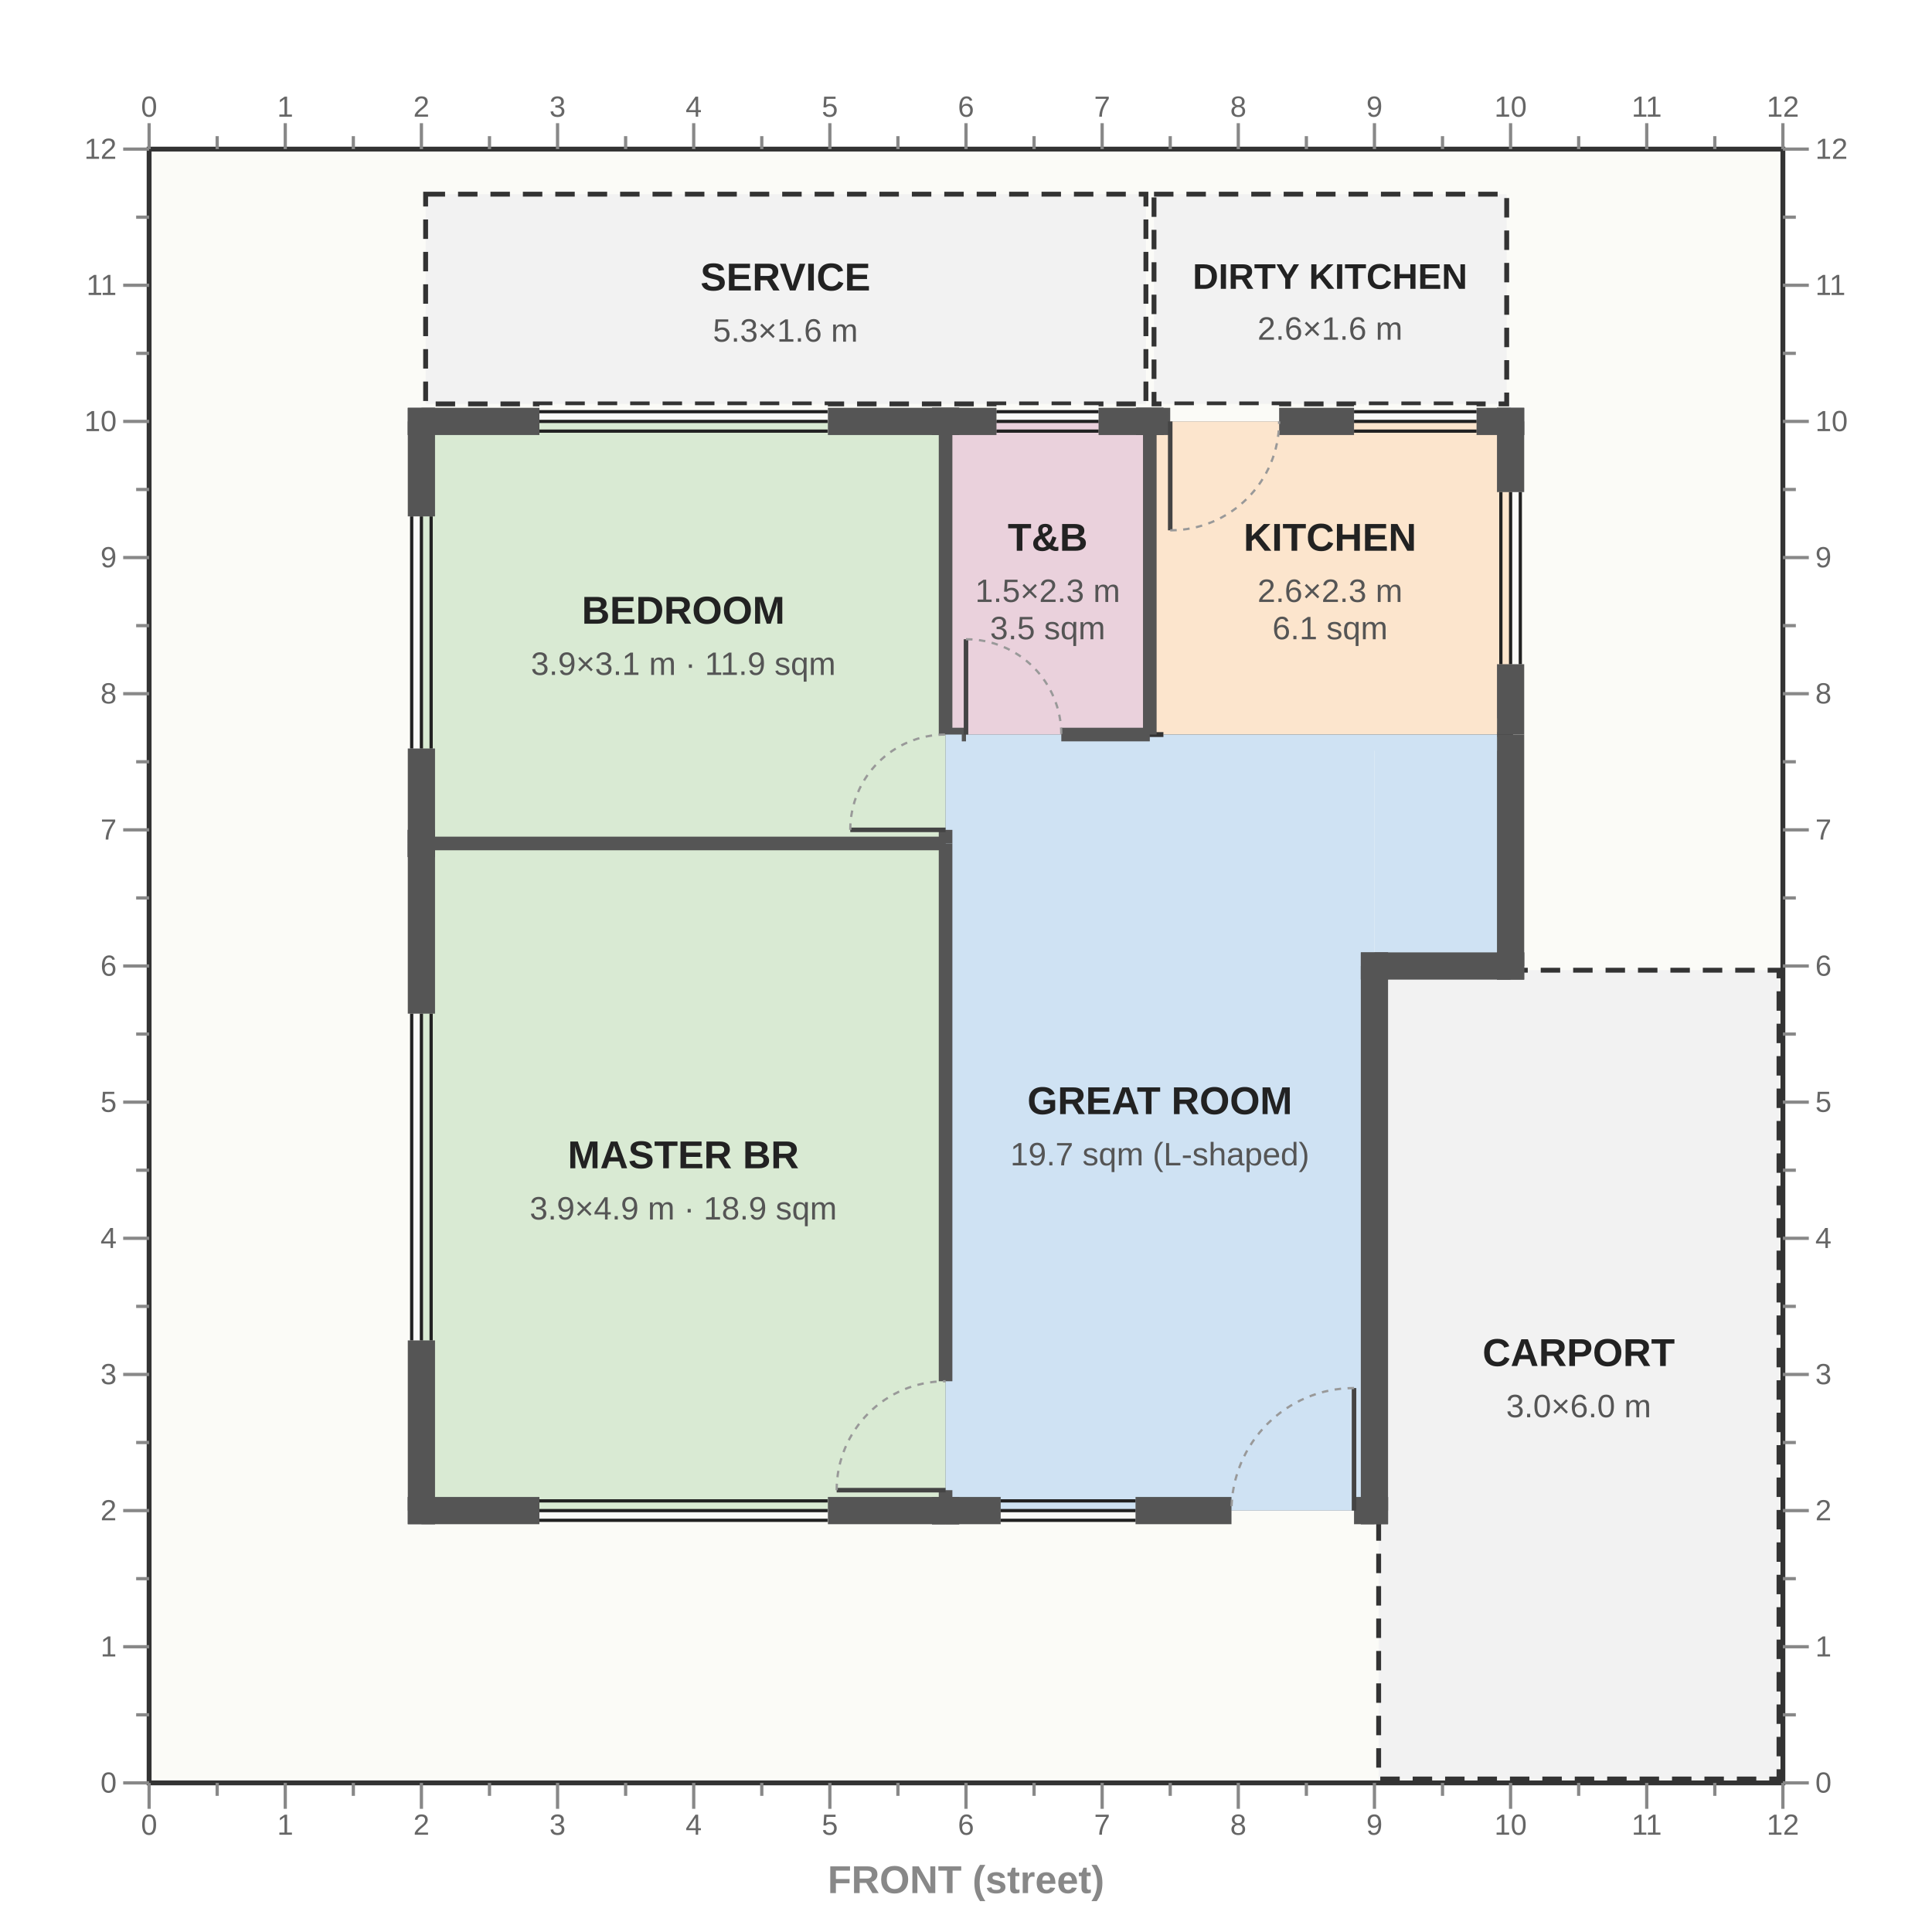
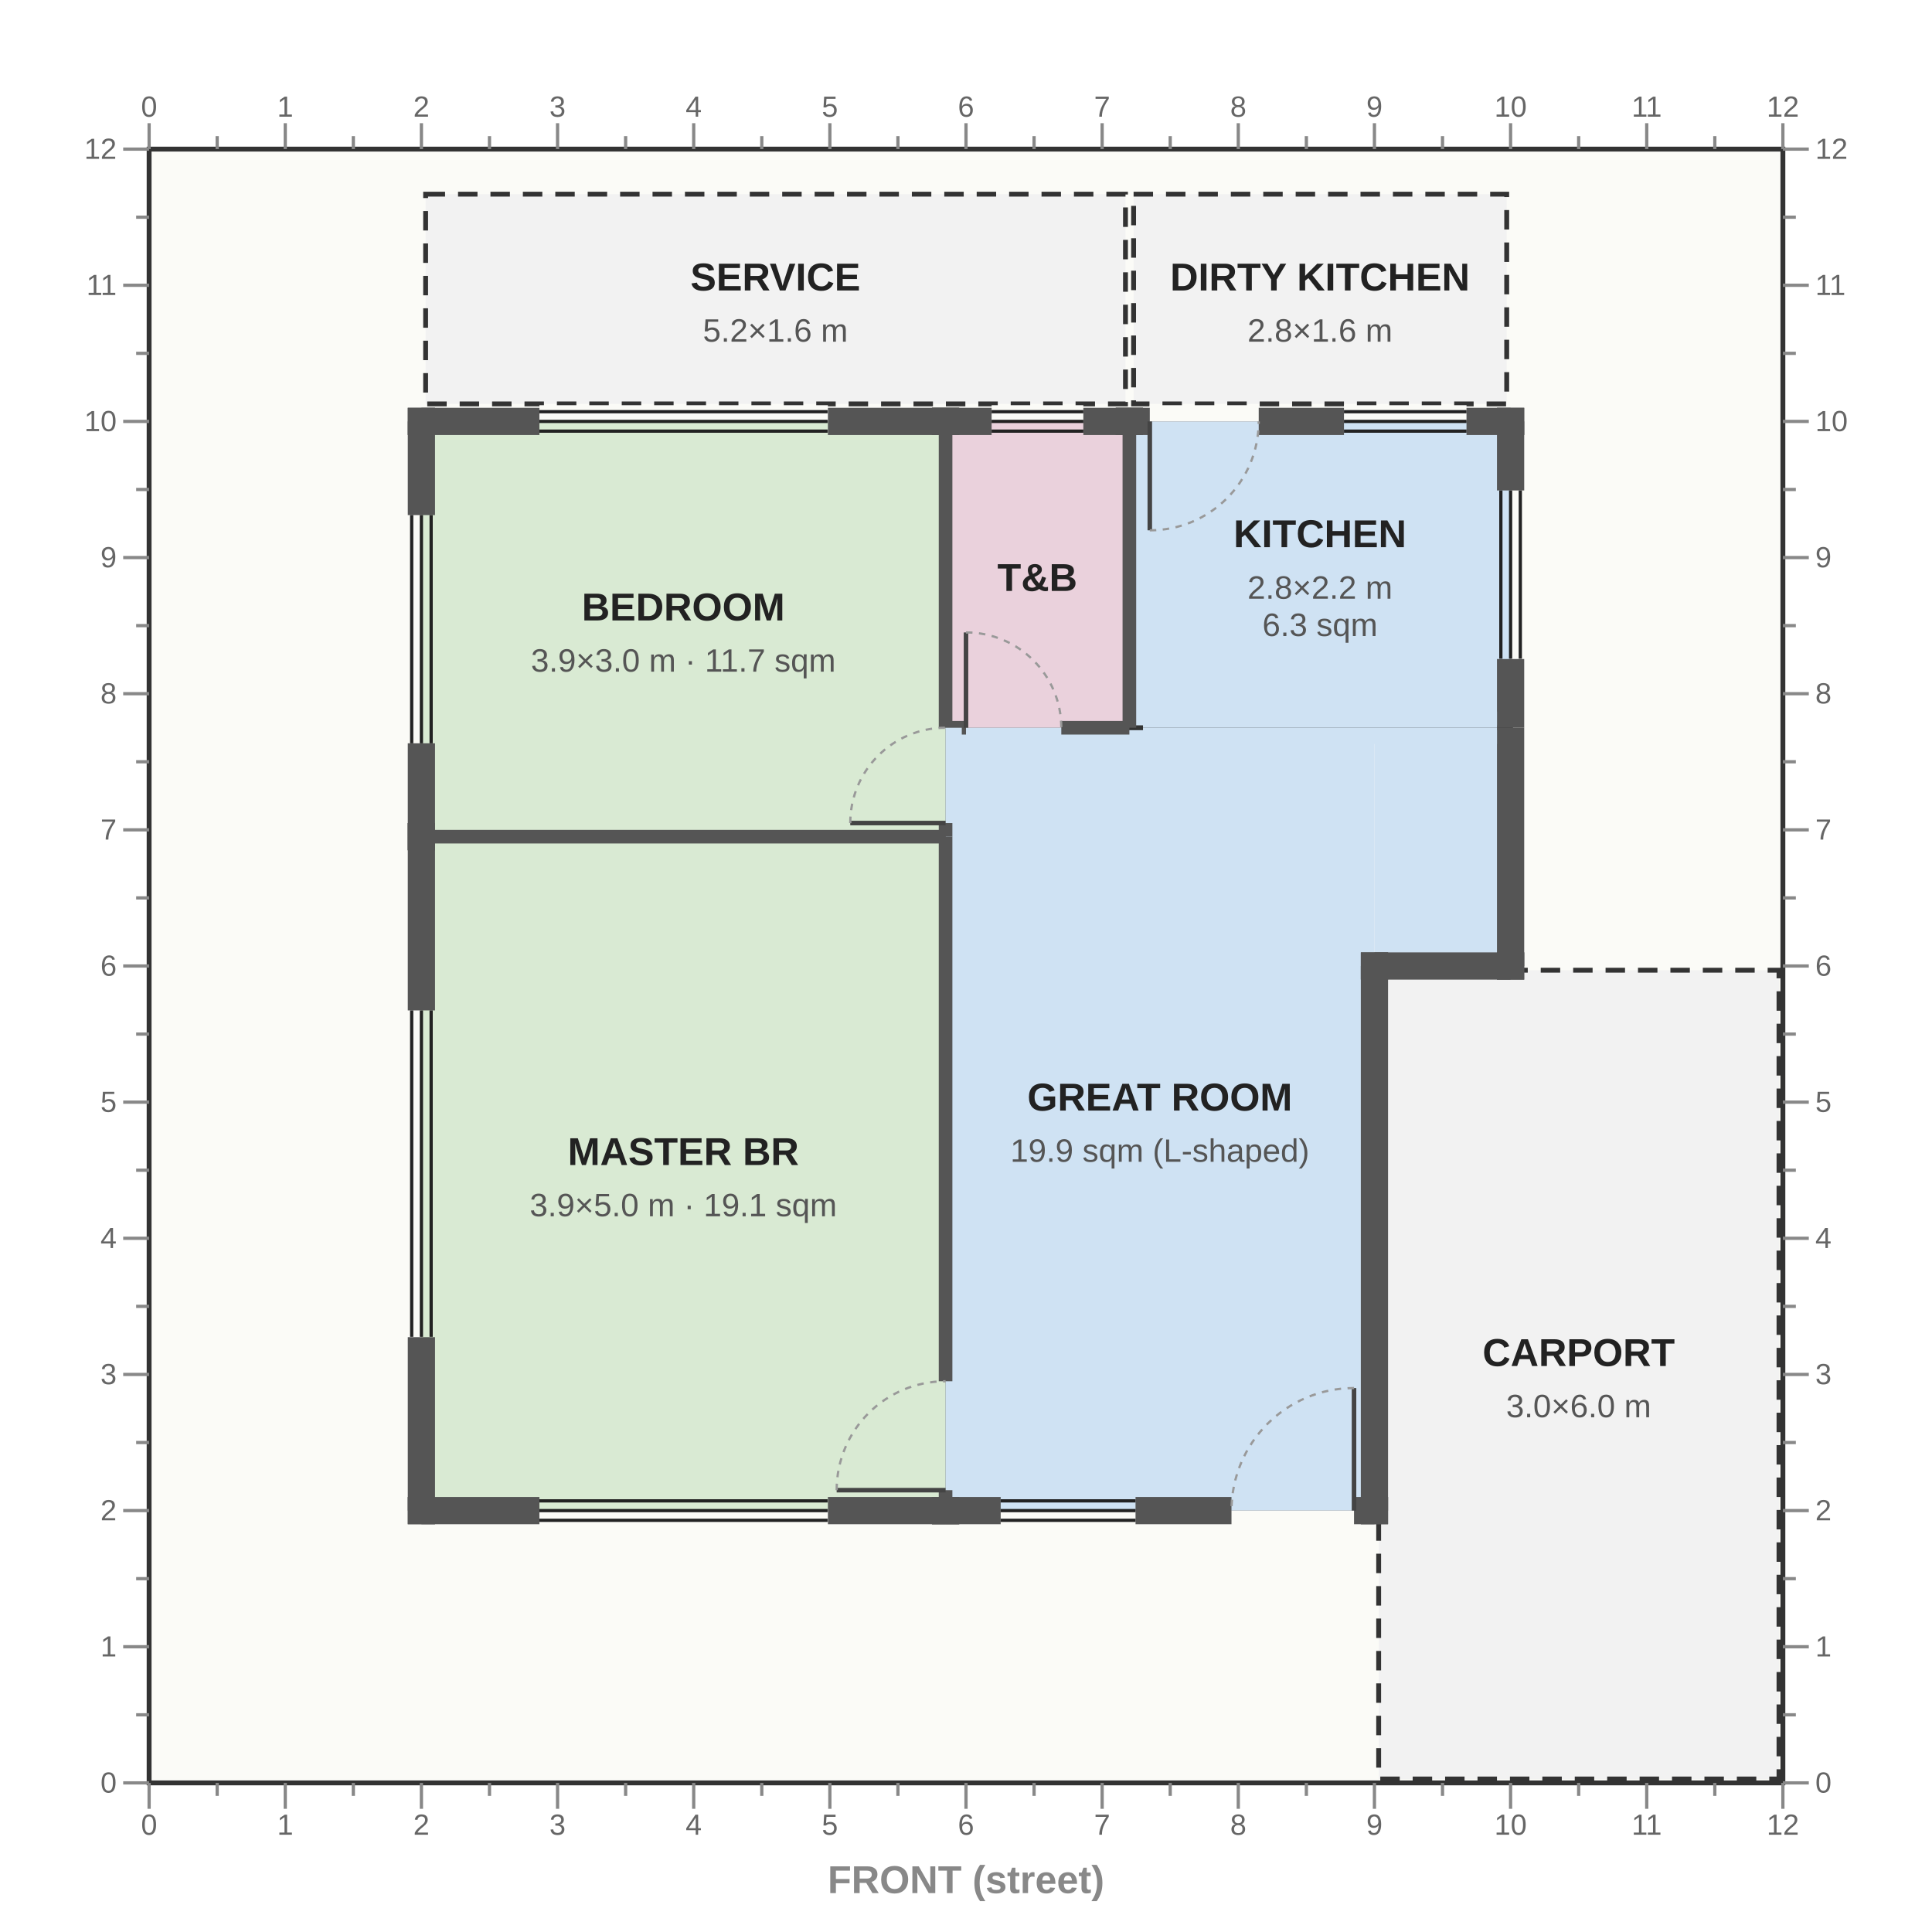
<svg xmlns="http://www.w3.org/2000/svg" width="596" height="596" viewBox="0 0 596 596">
  <rect x="0" y="0" width="596" height="596" fill="white" />
  <rect x="46.0" y="46.0" width="504.0" height="504.0" fill="#fbfbf7" stroke="#333" stroke-width="1.5" />
  <line x1="46.0" y1="46.0" x2="46.0" y2="38.0" stroke="#888" stroke-width="1" />
  <line x1="46.0" y1="550.0" x2="46.0" y2="558.0" stroke="#888" stroke-width="1" />
  <text x="46.0" y="36.0" text-anchor="middle" font-family="Arial" font-size="9" fill="#666">0</text>
  <text x="46.0" y="566.0" text-anchor="middle" font-family="Arial" font-size="9" fill="#666">0</text>
  <line x1="67.0" y1="46.0" x2="67.0" y2="42.0" stroke="#888" stroke-width="1" />
  <line x1="67.0" y1="550.0" x2="67.0" y2="554.0" stroke="#888" stroke-width="1" />
  <line x1="88.0" y1="46.0" x2="88.0" y2="38.0" stroke="#888" stroke-width="1" />
  <line x1="88.0" y1="550.0" x2="88.0" y2="558.0" stroke="#888" stroke-width="1" />
  <text x="88.0" y="36.0" text-anchor="middle" font-family="Arial" font-size="9" fill="#666">1</text>
  <text x="88.0" y="566.0" text-anchor="middle" font-family="Arial" font-size="9" fill="#666">1</text>
  <line x1="109.0" y1="46.0" x2="109.0" y2="42.0" stroke="#888" stroke-width="1" />
  <line x1="109.0" y1="550.0" x2="109.0" y2="554.0" stroke="#888" stroke-width="1" />
  <line x1="130.0" y1="46.0" x2="130.0" y2="38.0" stroke="#888" stroke-width="1" />
  <line x1="130.0" y1="550.0" x2="130.0" y2="558.0" stroke="#888" stroke-width="1" />
  <text x="130.0" y="36.0" text-anchor="middle" font-family="Arial" font-size="9" fill="#666">2</text>
  <text x="130.0" y="566.0" text-anchor="middle" font-family="Arial" font-size="9" fill="#666">2</text>
  <line x1="151.0" y1="46.0" x2="151.0" y2="42.0" stroke="#888" stroke-width="1" />
  <line x1="151.0" y1="550.0" x2="151.0" y2="554.0" stroke="#888" stroke-width="1" />
  <line x1="172.0" y1="46.0" x2="172.0" y2="38.0" stroke="#888" stroke-width="1" />
  <line x1="172.0" y1="550.0" x2="172.0" y2="558.0" stroke="#888" stroke-width="1" />
  <text x="172.0" y="36.0" text-anchor="middle" font-family="Arial" font-size="9" fill="#666">3</text>
  <text x="172.0" y="566.0" text-anchor="middle" font-family="Arial" font-size="9" fill="#666">3</text>
  <line x1="193.0" y1="46.0" x2="193.0" y2="42.0" stroke="#888" stroke-width="1" />
  <line x1="193.0" y1="550.0" x2="193.0" y2="554.0" stroke="#888" stroke-width="1" />
  <line x1="214.0" y1="46.0" x2="214.0" y2="38.0" stroke="#888" stroke-width="1" />
  <line x1="214.0" y1="550.0" x2="214.0" y2="558.0" stroke="#888" stroke-width="1" />
  <text x="214.0" y="36.0" text-anchor="middle" font-family="Arial" font-size="9" fill="#666">4</text>
  <text x="214.0" y="566.0" text-anchor="middle" font-family="Arial" font-size="9" fill="#666">4</text>
  <line x1="235.0" y1="46.0" x2="235.0" y2="42.0" stroke="#888" stroke-width="1" />
  <line x1="235.0" y1="550.0" x2="235.0" y2="554.0" stroke="#888" stroke-width="1" />
  <line x1="256.0" y1="46.0" x2="256.0" y2="38.0" stroke="#888" stroke-width="1" />
  <line x1="256.0" y1="550.0" x2="256.0" y2="558.0" stroke="#888" stroke-width="1" />
  <text x="256.0" y="36.0" text-anchor="middle" font-family="Arial" font-size="9" fill="#666">5</text>
  <text x="256.0" y="566.0" text-anchor="middle" font-family="Arial" font-size="9" fill="#666">5</text>
  <line x1="277.0" y1="46.0" x2="277.0" y2="42.0" stroke="#888" stroke-width="1" />
  <line x1="277.0" y1="550.0" x2="277.0" y2="554.0" stroke="#888" stroke-width="1" />
  <line x1="298.0" y1="46.0" x2="298.0" y2="38.0" stroke="#888" stroke-width="1" />
  <line x1="298.0" y1="550.0" x2="298.0" y2="558.0" stroke="#888" stroke-width="1" />
  <text x="298.0" y="36.0" text-anchor="middle" font-family="Arial" font-size="9" fill="#666">6</text>
  <text x="298.0" y="566.0" text-anchor="middle" font-family="Arial" font-size="9" fill="#666">6</text>
  <line x1="319.0" y1="46.0" x2="319.0" y2="42.0" stroke="#888" stroke-width="1" />
  <line x1="319.0" y1="550.0" x2="319.0" y2="554.0" stroke="#888" stroke-width="1" />
  <line x1="340.0" y1="46.0" x2="340.0" y2="38.0" stroke="#888" stroke-width="1" />
  <line x1="340.0" y1="550.0" x2="340.0" y2="558.0" stroke="#888" stroke-width="1" />
  <text x="340.0" y="36.0" text-anchor="middle" font-family="Arial" font-size="9" fill="#666">7</text>
  <text x="340.0" y="566.0" text-anchor="middle" font-family="Arial" font-size="9" fill="#666">7</text>
  <line x1="361.0" y1="46.0" x2="361.0" y2="42.0" stroke="#888" stroke-width="1" />
  <line x1="361.0" y1="550.0" x2="361.0" y2="554.0" stroke="#888" stroke-width="1" />
  <line x1="382.0" y1="46.0" x2="382.0" y2="38.0" stroke="#888" stroke-width="1" />
  <line x1="382.0" y1="550.0" x2="382.0" y2="558.0" stroke="#888" stroke-width="1" />
  <text x="382.0" y="36.0" text-anchor="middle" font-family="Arial" font-size="9" fill="#666">8</text>
  <text x="382.0" y="566.0" text-anchor="middle" font-family="Arial" font-size="9" fill="#666">8</text>
  <line x1="403.0" y1="46.0" x2="403.0" y2="42.0" stroke="#888" stroke-width="1" />
  <line x1="403.0" y1="550.0" x2="403.0" y2="554.0" stroke="#888" stroke-width="1" />
  <line x1="424.0" y1="46.0" x2="424.0" y2="38.0" stroke="#888" stroke-width="1" />
  <line x1="424.0" y1="550.0" x2="424.0" y2="558.0" stroke="#888" stroke-width="1" />
  <text x="424.0" y="36.0" text-anchor="middle" font-family="Arial" font-size="9" fill="#666">9</text>
  <text x="424.0" y="566.0" text-anchor="middle" font-family="Arial" font-size="9" fill="#666">9</text>
  <line x1="445.0" y1="46.0" x2="445.0" y2="42.0" stroke="#888" stroke-width="1" />
  <line x1="445.0" y1="550.0" x2="445.0" y2="554.0" stroke="#888" stroke-width="1" />
  <line x1="466.0" y1="46.0" x2="466.0" y2="38.0" stroke="#888" stroke-width="1" />
  <line x1="466.0" y1="550.0" x2="466.0" y2="558.0" stroke="#888" stroke-width="1" />
  <text x="466.0" y="36.0" text-anchor="middle" font-family="Arial" font-size="9" fill="#666">10</text>
  <text x="466.0" y="566.0" text-anchor="middle" font-family="Arial" font-size="9" fill="#666">10</text>
  <line x1="487.0" y1="46.0" x2="487.0" y2="42.0" stroke="#888" stroke-width="1" />
  <line x1="487.0" y1="550.0" x2="487.0" y2="554.0" stroke="#888" stroke-width="1" />
  <line x1="508.0" y1="46.0" x2="508.0" y2="38.0" stroke="#888" stroke-width="1" />
  <line x1="508.0" y1="550.0" x2="508.0" y2="558.0" stroke="#888" stroke-width="1" />
  <text x="508.0" y="36.0" text-anchor="middle" font-family="Arial" font-size="9" fill="#666">11</text>
  <text x="508.0" y="566.0" text-anchor="middle" font-family="Arial" font-size="9" fill="#666">11</text>
  <line x1="529.0" y1="46.0" x2="529.0" y2="42.0" stroke="#888" stroke-width="1" />
  <line x1="529.0" y1="550.0" x2="529.0" y2="554.0" stroke="#888" stroke-width="1" />
  <line x1="550.0" y1="46.0" x2="550.0" y2="38.0" stroke="#888" stroke-width="1" />
  <line x1="550.0" y1="550.0" x2="550.0" y2="558.0" stroke="#888" stroke-width="1" />
  <text x="550.0" y="36.0" text-anchor="middle" font-family="Arial" font-size="9" fill="#666">12</text>
  <text x="550.0" y="566.0" text-anchor="middle" font-family="Arial" font-size="9" fill="#666">12</text>
  <line x1="46.0" y1="550.0" x2="38.0" y2="550.0" stroke="#888" stroke-width="1" />
  <line x1="550.0" y1="550.0" x2="558.0" y2="550.0" stroke="#888" stroke-width="1" />
  <text x="36.0" y="553.0" text-anchor="end" font-family="Arial" font-size="9" fill="#666">0</text>
  <text x="560.0" y="553.0" text-anchor="start" font-family="Arial" font-size="9" fill="#666">0</text>
  <line x1="46.0" y1="529.0" x2="42.0" y2="529.0" stroke="#888" stroke-width="1" />
  <line x1="550.0" y1="529.0" x2="554.0" y2="529.0" stroke="#888" stroke-width="1" />
  <line x1="46.0" y1="508.0" x2="38.0" y2="508.0" stroke="#888" stroke-width="1" />
  <line x1="550.0" y1="508.0" x2="558.0" y2="508.0" stroke="#888" stroke-width="1" />
  <text x="36.0" y="511.0" text-anchor="end" font-family="Arial" font-size="9" fill="#666">1</text>
  <text x="560.0" y="511.0" text-anchor="start" font-family="Arial" font-size="9" fill="#666">1</text>
  <line x1="46.0" y1="487.0" x2="42.0" y2="487.0" stroke="#888" stroke-width="1" />
  <line x1="550.0" y1="487.0" x2="554.0" y2="487.0" stroke="#888" stroke-width="1" />
  <line x1="46.0" y1="466.0" x2="38.0" y2="466.0" stroke="#888" stroke-width="1" />
  <line x1="550.0" y1="466.0" x2="558.0" y2="466.0" stroke="#888" stroke-width="1" />
  <text x="36.0" y="469.0" text-anchor="end" font-family="Arial" font-size="9" fill="#666">2</text>
  <text x="560.0" y="469.0" text-anchor="start" font-family="Arial" font-size="9" fill="#666">2</text>
  <line x1="46.0" y1="445.0" x2="42.0" y2="445.0" stroke="#888" stroke-width="1" />
  <line x1="550.0" y1="445.0" x2="554.0" y2="445.0" stroke="#888" stroke-width="1" />
  <line x1="46.0" y1="424.0" x2="38.0" y2="424.0" stroke="#888" stroke-width="1" />
  <line x1="550.0" y1="424.0" x2="558.0" y2="424.0" stroke="#888" stroke-width="1" />
  <text x="36.0" y="427.0" text-anchor="end" font-family="Arial" font-size="9" fill="#666">3</text>
  <text x="560.0" y="427.0" text-anchor="start" font-family="Arial" font-size="9" fill="#666">3</text>
  <line x1="46.0" y1="403.0" x2="42.0" y2="403.0" stroke="#888" stroke-width="1" />
  <line x1="550.0" y1="403.0" x2="554.0" y2="403.0" stroke="#888" stroke-width="1" />
  <line x1="46.0" y1="382.0" x2="38.0" y2="382.0" stroke="#888" stroke-width="1" />
  <line x1="550.0" y1="382.0" x2="558.0" y2="382.0" stroke="#888" stroke-width="1" />
  <text x="36.0" y="385.0" text-anchor="end" font-family="Arial" font-size="9" fill="#666">4</text>
  <text x="560.0" y="385.0" text-anchor="start" font-family="Arial" font-size="9" fill="#666">4</text>
  <line x1="46.0" y1="361.0" x2="42.0" y2="361.0" stroke="#888" stroke-width="1" />
  <line x1="550.0" y1="361.0" x2="554.0" y2="361.0" stroke="#888" stroke-width="1" />
  <line x1="46.0" y1="340.0" x2="38.0" y2="340.0" stroke="#888" stroke-width="1" />
  <line x1="550.0" y1="340.0" x2="558.0" y2="340.0" stroke="#888" stroke-width="1" />
  <text x="36.0" y="343.0" text-anchor="end" font-family="Arial" font-size="9" fill="#666">5</text>
  <text x="560.0" y="343.0" text-anchor="start" font-family="Arial" font-size="9" fill="#666">5</text>
  <line x1="46.0" y1="319.0" x2="42.0" y2="319.0" stroke="#888" stroke-width="1" />
  <line x1="550.0" y1="319.0" x2="554.0" y2="319.0" stroke="#888" stroke-width="1" />
  <line x1="46.0" y1="298.0" x2="38.0" y2="298.0" stroke="#888" stroke-width="1" />
  <line x1="550.0" y1="298.0" x2="558.0" y2="298.0" stroke="#888" stroke-width="1" />
  <text x="36.0" y="301.0" text-anchor="end" font-family="Arial" font-size="9" fill="#666">6</text>
  <text x="560.0" y="301.0" text-anchor="start" font-family="Arial" font-size="9" fill="#666">6</text>
  <line x1="46.0" y1="277.0" x2="42.0" y2="277.0" stroke="#888" stroke-width="1" />
  <line x1="550.0" y1="277.0" x2="554.0" y2="277.0" stroke="#888" stroke-width="1" />
  <line x1="46.0" y1="256.0" x2="38.0" y2="256.0" stroke="#888" stroke-width="1" />
  <line x1="550.0" y1="256.0" x2="558.0" y2="256.0" stroke="#888" stroke-width="1" />
  <text x="36.0" y="259.0" text-anchor="end" font-family="Arial" font-size="9" fill="#666">7</text>
  <text x="560.0" y="259.0" text-anchor="start" font-family="Arial" font-size="9" fill="#666">7</text>
  <line x1="46.0" y1="235.0" x2="42.0" y2="235.0" stroke="#888" stroke-width="1" />
  <line x1="550.0" y1="235.0" x2="554.0" y2="235.0" stroke="#888" stroke-width="1" />
  <line x1="46.0" y1="214.0" x2="38.0" y2="214.0" stroke="#888" stroke-width="1" />
  <line x1="550.0" y1="214.0" x2="558.0" y2="214.0" stroke="#888" stroke-width="1" />
  <text x="36.0" y="217.0" text-anchor="end" font-family="Arial" font-size="9" fill="#666">8</text>
  <text x="560.0" y="217.0" text-anchor="start" font-family="Arial" font-size="9" fill="#666">8</text>
  <line x1="46.0" y1="193.0" x2="42.0" y2="193.0" stroke="#888" stroke-width="1" />
  <line x1="550.0" y1="193.0" x2="554.0" y2="193.0" stroke="#888" stroke-width="1" />
  <line x1="46.0" y1="172.0" x2="38.0" y2="172.0" stroke="#888" stroke-width="1" />
  <line x1="550.0" y1="172.0" x2="558.0" y2="172.0" stroke="#888" stroke-width="1" />
  <text x="36.0" y="175.0" text-anchor="end" font-family="Arial" font-size="9" fill="#666">9</text>
  <text x="560.0" y="175.0" text-anchor="start" font-family="Arial" font-size="9" fill="#666">9</text>
  <line x1="46.0" y1="151.0" x2="42.0" y2="151.0" stroke="#888" stroke-width="1" />
  <line x1="550.0" y1="151.0" x2="554.0" y2="151.0" stroke="#888" stroke-width="1" />
  <line x1="46.0" y1="130.0" x2="38.0" y2="130.0" stroke="#888" stroke-width="1" />
  <line x1="550.0" y1="130.0" x2="558.0" y2="130.0" stroke="#888" stroke-width="1" />
  <text x="36.0" y="133.0" text-anchor="end" font-family="Arial" font-size="9" fill="#666">10</text>
  <text x="560.0" y="133.0" text-anchor="start" font-family="Arial" font-size="9" fill="#666">10</text>
  <line x1="46.0" y1="109.0" x2="42.0" y2="109.0" stroke="#888" stroke-width="1" />
  <line x1="550.0" y1="109.0" x2="554.0" y2="109.0" stroke="#888" stroke-width="1" />
  <line x1="46.0" y1="88.0" x2="38.0" y2="88.0" stroke="#888" stroke-width="1" />
  <line x1="550.0" y1="88.0" x2="558.0" y2="88.0" stroke="#888" stroke-width="1" />
  <text x="36.0" y="91.0" text-anchor="end" font-family="Arial" font-size="9" fill="#666">11</text>
  <text x="560.0" y="91.0" text-anchor="start" font-family="Arial" font-size="9" fill="#666">11</text>
  <line x1="46.0" y1="67.0" x2="42.0" y2="67.0" stroke="#888" stroke-width="1" />
  <line x1="550.0" y1="67.0" x2="554.0" y2="67.0" stroke="#888" stroke-width="1" />
  <line x1="46.0" y1="46.0" x2="38.0" y2="46.0" stroke="#888" stroke-width="1" />
  <line x1="550.0" y1="46.0" x2="558.0" y2="46.0" stroke="#888" stroke-width="1" />
  <text x="36.0" y="49.0" text-anchor="end" font-family="Arial" font-size="9" fill="#666">12</text>
  <text x="560.0" y="49.0" text-anchor="start" font-family="Arial" font-size="9" fill="#666">12</text>
  <rect x="130.0" y="130.0" width="336.0" height="336.0" fill="none" stroke="#9aa" stroke-width="1" stroke-dasharray="3 3" />
  <rect x="425.3" y="299.3" width="123.5" height="249.5" fill="#f2f2f2" stroke="#333" stroke-width="1.5" stroke-dasharray="6 4" />
  <text x="487.0" y="421.4" text-anchor="middle" font-family="Arial" font-size="12" font-weight="bold" fill="#222">CARPORT</text>
  <text x="487.0" y="437.2" text-anchor="middle" font-family="Arial" font-size="10" fill="#555">3.0×6.0 m</text>
-   <rect x="356.0" y="59.9" width="108.8" height="64.7" fill="#f2f2f2" stroke="#333" stroke-width="1.5" stroke-dasharray="6 4" />
-   <text x="410.3" y="89.1" text-anchor="middle" font-family="Arial" font-size="11" font-weight="bold" fill="#222">DIRTY KITCHEN</text>
-   <text x="410.3" y="104.8" text-anchor="middle" font-family="Arial" font-size="10" fill="#555">2.6×1.6 m</text>
-   <rect x="131.3" y="59.9" width="222.2" height="64.7" fill="#f2f2f2" stroke="#333" stroke-width="1.5" stroke-dasharray="6 4" />
-   <text x="242.3" y="89.6" text-anchor="middle" font-family="Arial" font-size="12" font-weight="bold" fill="#222">SERVICE</text>
-   <text x="242.3" y="105.4" text-anchor="middle" font-family="Arial" font-size="10" fill="#555">5.3×1.6 m</text>
-   <rect x="130.0" y="260.2" width="161.7" height="205.8" fill="#d9ead3" stroke="#333" stroke-width="1.5" />
-   <text x="210.8" y="360.4" text-anchor="middle" font-family="Arial" font-size="12" font-weight="bold" fill="#222">MASTER BR</text>
-   <text x="210.8" y="376.2" text-anchor="middle" font-family="Arial" font-size="10" fill="#555">3.9×4.9 m · 18.9 sqm</text>
-   <rect x="130.0" y="130.0" width="161.7" height="130.2" fill="#d9ead3" stroke="#333" stroke-width="1.5" />
-   <text x="210.8" y="192.4" text-anchor="middle" font-family="Arial" font-size="12" font-weight="bold" fill="#222">BEDROOM</text>
-   <text x="210.8" y="208.2" text-anchor="middle" font-family="Arial" font-size="10" fill="#555">3.9×3.1 m · 11.9 sqm</text>
-   <rect x="291.7" y="130.0" width="63.0" height="96.6" fill="#ead1dc" stroke="#333" stroke-width="1.5" />
-   <text x="323.2" y="169.9" text-anchor="middle" font-family="Arial" font-size="12" font-weight="bold" fill="#222">T&amp;B</text>
-   <text x="323.2" y="185.7" text-anchor="middle" font-family="Arial" font-size="10" fill="#555">1.5×2.3 m</text>
-   <text x="323.2" y="197.2" text-anchor="middle" font-family="Arial" font-size="10" fill="#555">3.5 sqm</text>
-   <rect x="291.7" y="226.6" width="132.3" height="239.4" fill="#cfe2f3" stroke="none" />
-   <rect x="424.0" y="226.6" width="42.0" height="71.4" fill="#cfe2f3" stroke="none" />
-   <text x="357.8" y="343.7" text-anchor="middle" font-family="Arial" font-size="12" font-weight="bold" fill="#222">GREAT ROOM</text>
-   <text x="357.8" y="359.5" text-anchor="middle" font-family="Arial" font-size="10" fill="#555">19.7 sqm (L-shaped)</text>
-   <rect x="354.7" y="130.0" width="111.3" height="96.6" fill="#fce5cd" stroke="#333" stroke-width="1.5" />
-   <text x="410.3" y="169.9" text-anchor="middle" font-family="Arial" font-size="12" font-weight="bold" fill="#222">KITCHEN</text>
-   <text x="410.3" y="185.7" text-anchor="middle" font-family="Arial" font-size="10" fill="#555">2.6×2.3 m</text>
-   <text x="410.3" y="197.2" text-anchor="middle" font-family="Arial" font-size="10" fill="#555">6.1 sqm</text>
+   <rect x="349.7" y="59.9" width="115.1" height="64.7" fill="#f2f2f2" stroke="#333" stroke-width="1.5" stroke-dasharray="6 4" />
+   <text x="407.2" y="89.6" text-anchor="middle" font-family="Arial" font-size="12" font-weight="bold" fill="#222">DIRTY KITCHEN</text>
+   <text x="407.2" y="105.4" text-anchor="middle" font-family="Arial" font-size="10" fill="#555">2.8×1.6 m</text>
+   <rect x="131.3" y="59.9" width="215.9" height="64.7" fill="#f2f2f2" stroke="#333" stroke-width="1.5" stroke-dasharray="6 4" />
+   <text x="239.2" y="89.6" text-anchor="middle" font-family="Arial" font-size="12" font-weight="bold" fill="#222">SERVICE</text>
+   <text x="239.2" y="105.4" text-anchor="middle" font-family="Arial" font-size="10" fill="#555">5.2×1.6 m</text>
+   <rect x="130.0" y="258.1" width="161.7" height="207.9" fill="#d9ead3" stroke="#333" stroke-width="1.5" />
+   <text x="210.8" y="359.4" text-anchor="middle" font-family="Arial" font-size="12" font-weight="bold" fill="#222">MASTER BR</text>
+   <text x="210.8" y="375.2" text-anchor="middle" font-family="Arial" font-size="10" fill="#555">3.9×5.0 m · 19.1 sqm</text>
+   <rect x="130.0" y="130.0" width="161.7" height="128.1" fill="#d9ead3" stroke="#333" stroke-width="1.5" />
+   <text x="210.8" y="191.4" text-anchor="middle" font-family="Arial" font-size="12" font-weight="bold" fill="#222">BEDROOM</text>
+   <text x="210.8" y="207.2" text-anchor="middle" font-family="Arial" font-size="10" fill="#555">3.9×3.0 m · 11.7 sqm</text>
+   <rect x="291.7" y="130.0" width="56.7" height="94.5" fill="#ead1dc" stroke="#333" stroke-width="1.5" />
+   <text x="320.0" y="182.3" text-anchor="middle" font-family="Arial" font-size="12" font-weight="bold" fill="#222">T&amp;B</text>
+   <rect x="291.7" y="224.5" width="132.3" height="241.5" fill="#cfe2f3" stroke="none" />
+   <rect x="424.0" y="224.5" width="42.0" height="73.5" fill="#cfe2f3" stroke="none" />
+   <text x="357.8" y="342.6" text-anchor="middle" font-family="Arial" font-size="12" font-weight="bold" fill="#222">GREAT ROOM</text>
+   <text x="357.8" y="358.4" text-anchor="middle" font-family="Arial" font-size="10" fill="#555">19.9 sqm (L-shaped)</text>
+   <rect x="348.4" y="130.0" width="117.6" height="94.5" fill="#cfe2f3" stroke="#333" stroke-width="1.5" />
+   <text x="407.2" y="168.8" text-anchor="middle" font-family="Arial" font-size="12" font-weight="bold" fill="#222">KITCHEN</text>
+   <text x="407.2" y="184.7" text-anchor="middle" font-family="Arial" font-size="10" fill="#555">2.8×2.2 m</text>
+   <text x="407.2" y="196.2" text-anchor="middle" font-family="Arial" font-size="10" fill="#555">6.3 sqm</text>
  <text x="298.0" y="584.0" text-anchor="middle" font-family="Arial" font-size="12" font-weight="bold" fill="#888">FRONT (street)</text>
-   <rect x="130.00" y="258.10" width="161.70" height="4.20" fill="#555" stroke="none" />
-   <rect x="289.60" y="260.20" width="4.20" height="205.80" fill="#555" stroke="none" />
-   <rect x="289.60" y="130.00" width="4.20" height="96.60" fill="#555" stroke="none" />
-   <rect x="289.60" y="226.60" width="4.20" height="33.60" fill="#555" stroke="none" />
-   <rect x="291.70" y="224.50" width="63.00" height="4.20" fill="#555" stroke="none" />
-   <rect x="352.60" y="130.00" width="4.20" height="96.60" fill="#555" stroke="none" />
+   <rect x="130.00" y="256.00" width="161.70" height="4.20" fill="#555" stroke="none" />
+   <rect x="289.60" y="258.10" width="4.20" height="207.90" fill="#555" stroke="none" />
+   <rect x="289.60" y="130.00" width="4.20" height="94.50" fill="#555" stroke="none" />
+   <rect x="289.60" y="224.50" width="4.20" height="33.60" fill="#555" stroke="none" />
+   <rect x="291.70" y="222.40" width="56.70" height="4.20" fill="#555" stroke="none" />
+   <rect x="346.30" y="130.00" width="4.20" height="94.50" fill="#555" stroke="none" />
  <rect x="419.80" y="298.00" width="8.40" height="168.00" fill="#555" stroke="none" />
  <rect x="424.00" y="293.80" width="42.00" height="8.40" fill="#555" stroke="none" />
  <rect x="130.00" y="461.80" width="161.70" height="8.40" fill="#555" stroke="none" />
-   <rect x="125.80" y="260.20" width="8.40" height="205.80" fill="#555" stroke="none" />
+   <rect x="125.80" y="258.10" width="8.40" height="207.90" fill="#555" stroke="none" />
  <rect x="130.00" y="125.80" width="161.70" height="8.40" fill="#555" stroke="none" />
-   <rect x="125.80" y="130.00" width="8.40" height="130.20" fill="#555" stroke="none" />
-   <rect x="291.70" y="125.80" width="63.00" height="8.40" fill="#555" stroke="none" />
+   <rect x="125.80" y="130.00" width="8.40" height="128.10" fill="#555" stroke="none" />
+   <rect x="291.70" y="125.80" width="56.70" height="8.40" fill="#555" stroke="none" />
  <rect x="291.70" y="461.80" width="132.30" height="8.40" fill="#555" stroke="none" />
-   <rect x="461.80" y="226.60" width="8.40" height="71.40" fill="#555" stroke="none" />
-   <rect x="354.70" y="125.80" width="111.30" height="8.40" fill="#555" stroke="none" />
-   <rect x="461.80" y="130.00" width="8.40" height="96.60" fill="#555" stroke="none" />
-   <rect x="125.80" y="256.00" width="8.40" height="8.40" fill="#555" stroke="none" />
+   <rect x="461.80" y="224.50" width="8.40" height="73.50" fill="#555" stroke="none" />
+   <rect x="348.40" y="125.80" width="117.60" height="8.40" fill="#555" stroke="none" />
+   <rect x="461.80" y="130.00" width="8.40" height="94.50" fill="#555" stroke="none" />
+   <rect x="125.80" y="253.90" width="8.40" height="8.40" fill="#555" stroke="none" />
  <rect x="287.50" y="461.80" width="8.40" height="8.40" fill="#555" stroke="none" />
  <rect x="287.50" y="125.80" width="8.40" height="8.40" fill="#555" stroke="none" />
-   <rect x="350.50" y="125.80" width="8.40" height="8.40" fill="#555" stroke="none" />
+   <rect x="344.20" y="125.80" width="8.40" height="8.40" fill="#555" stroke="none" />
  <rect x="419.80" y="461.80" width="8.40" height="8.40" fill="#555" stroke="none" />
  <rect x="419.80" y="293.80" width="8.40" height="8.40" fill="#555" stroke="none" />
  <rect x="419.80" y="293.80" width="8.40" height="8.40" fill="#555" stroke="none" />
  <rect x="461.80" y="293.80" width="8.40" height="8.40" fill="#555" stroke="none" />
  <rect x="125.80" y="461.80" width="8.40" height="8.40" fill="#555" stroke="none" />
  <rect x="287.50" y="461.80" width="8.40" height="8.40" fill="#555" stroke="none" />
  <rect x="125.80" y="461.80" width="8.40" height="8.40" fill="#555" stroke="none" />
-   <rect x="125.80" y="256.00" width="8.40" height="8.40" fill="#555" stroke="none" />
+   <rect x="125.80" y="253.90" width="8.40" height="8.40" fill="#555" stroke="none" />
  <rect x="125.80" y="125.80" width="8.40" height="8.40" fill="#555" stroke="none" />
  <rect x="287.50" y="125.80" width="8.40" height="8.40" fill="#555" stroke="none" />
-   <rect x="125.80" y="256.00" width="8.40" height="8.40" fill="#555" stroke="none" />
+   <rect x="125.80" y="253.90" width="8.40" height="8.40" fill="#555" stroke="none" />
  <rect x="125.80" y="125.80" width="8.40" height="8.40" fill="#555" stroke="none" />
  <rect x="287.50" y="125.80" width="8.40" height="8.40" fill="#555" stroke="none" />
-   <rect x="350.50" y="125.80" width="8.40" height="8.40" fill="#555" stroke="none" />
+   <rect x="344.20" y="125.80" width="8.40" height="8.40" fill="#555" stroke="none" />
  <rect x="287.50" y="461.80" width="8.40" height="8.40" fill="#555" stroke="none" />
  <rect x="419.80" y="461.80" width="8.40" height="8.40" fill="#555" stroke="none" />
  <rect x="461.80" y="293.80" width="8.40" height="8.40" fill="#555" stroke="none" />
-   <rect x="350.50" y="125.80" width="8.40" height="8.40" fill="#555" stroke="none" />
+   <rect x="344.20" y="125.80" width="8.40" height="8.40" fill="#555" stroke="none" />
  <rect x="461.80" y="125.80" width="8.40" height="8.40" fill="#555" stroke="none" />
  <rect x="461.80" y="125.80" width="8.40" height="8.40" fill="#555" stroke="none" />
-   <rect x="358.9" y="221.6" width="102.9" height="5.0" fill="#fce5cd" stroke="none" />
-   <rect x="358.9" y="226.6" width="102.9" height="5.0" fill="#cfe2f3" stroke="none" />
+   <rect x="352.6" y="219.5" width="109.2" height="5.0" fill="#cfe2f3" stroke="none" />
+   <rect x="352.6" y="224.5" width="109.2" height="5.0" fill="#cfe2f3" stroke="none" />
  <rect x="286.7" y="426.1" width="5.0" height="33.6" fill="#d9ead3" stroke="none" />
  <rect x="291.7" y="426.1" width="5.0" height="33.6" fill="#cfe2f3" stroke="none" />
  <line x1="291.7" y1="459.7" x2="258.1" y2="459.7" stroke="#444" stroke-width="1.4" />
  <path d="M 258.1 459.7 A 33.6 33.6 0 0 1 291.7 426.1" fill="none" stroke="#999" stroke-width="0.7" stroke-dasharray="2 2" />
-   <rect x="286.7" y="226.6" width="5.0" height="29.4" fill="#d9ead3" stroke="none" />
-   <rect x="291.7" y="226.6" width="5.0" height="29.4" fill="#cfe2f3" stroke="none" />
-   <line x1="291.7" y1="256.0" x2="262.3" y2="256.0" stroke="#444" stroke-width="1.4" />
-   <path d="M 262.3 256.0 A 29.4 29.4 0 0 1 291.7 226.6" fill="none" stroke="#999" stroke-width="0.7" stroke-dasharray="2 2" />
-   <rect x="298.0" y="221.6" width="29.4" height="5.0" fill="#ead1dc" stroke="none" />
-   <rect x="298.0" y="226.6" width="29.4" height="5.0" fill="#cfe2f3" stroke="none" />
-   <line x1="298.0" y1="226.6" x2="298.0" y2="197.2" stroke="#444" stroke-width="1.4" />
-   <path d="M 298.0 197.2 A 29.4 29.4 0 0 1 327.4 226.6" fill="none" stroke="#999" stroke-width="0.7" stroke-dasharray="2 2" />
+   <rect x="286.7" y="224.5" width="5.0" height="29.4" fill="#d9ead3" stroke="none" />
+   <rect x="291.7" y="224.5" width="5.0" height="29.4" fill="#cfe2f3" stroke="none" />
+   <line x1="291.7" y1="253.9" x2="262.3" y2="253.9" stroke="#444" stroke-width="1.4" />
+   <path d="M 262.3 253.9 A 29.4 29.4 0 0 1 291.7 224.5" fill="none" stroke="#999" stroke-width="0.7" stroke-dasharray="2 2" />
+   <rect x="298.0" y="219.5" width="29.4" height="5.0" fill="#ead1dc" stroke="none" />
+   <rect x="298.0" y="224.5" width="29.4" height="5.0" fill="#cfe2f3" stroke="none" />
+   <line x1="298.0" y1="224.5" x2="298.0" y2="195.1" stroke="#444" stroke-width="1.4" />
+   <path d="M 298.0 195.1 A 29.4 29.4 0 0 1 327.4 224.5" fill="none" stroke="#999" stroke-width="0.7" stroke-dasharray="2 2" />
  <rect x="379.9" y="461.0" width="37.8" height="5.0" fill="#cfe2f3" stroke="none" />
  <rect x="379.9" y="466.0" width="37.8" height="5.0" fill="#fbfbf7" stroke="none" />
  <line x1="417.7" y1="466.0" x2="417.7" y2="428.2" stroke="#444" stroke-width="1.4" />
  <path d="M 417.7 428.2 A 37.8 37.8 0 0 0 379.9 466.0" fill="none" stroke="#999" stroke-width="0.7" stroke-dasharray="2 2" />
-   <rect x="361.0" y="130.0" width="33.6" height="5.0" fill="#fce5cd" stroke="none" />
-   <rect x="361.0" y="125.0" width="33.6" height="5.0" fill="#fbfbf7" stroke="none" />
-   <line x1="361.0" y1="130.0" x2="361.0" y2="163.6" stroke="#444" stroke-width="1.4" />
-   <path d="M 361.0 163.6 A 33.6 33.6 0 0 0 394.6 130.0" fill="none" stroke="#999" stroke-width="0.7" stroke-dasharray="2 2" />
-   <rect x="130.0" y="312.7" width="5.0" height="100.8" fill="#d9ead3" stroke="none" />
-   <rect x="125.0" y="312.7" width="5.0" height="100.8" fill="#fbfbf7" stroke="none" />
-   <line x1="127.0" y1="413.5" x2="127.0" y2="312.7" stroke="#222" stroke-width="1.0" />
-   <line x1="130.0" y1="413.5" x2="130.0" y2="312.7" stroke="#222" stroke-width="1.0" />
-   <line x1="133.0" y1="413.5" x2="133.0" y2="312.7" stroke="#222" stroke-width="1.0" />
+   <rect x="354.7" y="130.0" width="33.6" height="5.0" fill="#cfe2f3" stroke="none" />
+   <rect x="354.7" y="125.0" width="33.6" height="5.0" fill="#fbfbf7" stroke="none" />
+   <line x1="354.7" y1="130.0" x2="354.7" y2="163.6" stroke="#444" stroke-width="1.4" />
+   <path d="M 354.7 163.6 A 33.6 33.6 0 0 0 388.3 130.0" fill="none" stroke="#999" stroke-width="0.7" stroke-dasharray="2 2" />
+   <rect x="130.0" y="311.7" width="5.0" height="100.8" fill="#d9ead3" stroke="none" />
+   <rect x="125.0" y="311.7" width="5.0" height="100.8" fill="#fbfbf7" stroke="none" />
+   <line x1="127.0" y1="412.4" x2="127.0" y2="311.7" stroke="#222" stroke-width="1.0" />
+   <line x1="130.0" y1="412.4" x2="130.0" y2="311.7" stroke="#222" stroke-width="1.0" />
+   <line x1="133.0" y1="412.4" x2="133.0" y2="311.7" stroke="#222" stroke-width="1.0" />
  <rect x="166.4" y="461.0" width="89.0" height="5.0" fill="#d9ead3" stroke="none" />
  <rect x="166.4" y="466.0" width="89.0" height="5.0" fill="#fbfbf7" stroke="none" />
  <line x1="166.4" y1="463.0" x2="255.3" y2="463.0" stroke="#222" stroke-width="1.0" />
  <line x1="166.4" y1="466.0" x2="255.3" y2="466.0" stroke="#222" stroke-width="1.0" />
  <line x1="166.4" y1="469.0" x2="255.3" y2="469.0" stroke="#222" stroke-width="1.0" />
  <rect x="166.4" y="130.0" width="89.0" height="5.0" fill="#d9ead3" stroke="none" />
  <rect x="166.4" y="125.0" width="89.0" height="5.0" fill="#fbfbf7" stroke="none" />
  <line x1="166.4" y1="127.0" x2="255.3" y2="127.0" stroke="#222" stroke-width="1.0" />
  <line x1="166.4" y1="130.0" x2="255.3" y2="130.0" stroke="#222" stroke-width="1.0" />
  <line x1="166.4" y1="133.0" x2="255.3" y2="133.0" stroke="#222" stroke-width="1.0" />
-   <rect x="130.0" y="159.3" width="5.0" height="71.6" fill="#d9ead3" stroke="none" />
-   <rect x="125.0" y="159.3" width="5.0" height="71.6" fill="#fbfbf7" stroke="none" />
-   <line x1="127.0" y1="230.9" x2="127.0" y2="159.3" stroke="#222" stroke-width="1.0" />
-   <line x1="130.0" y1="230.9" x2="130.0" y2="159.3" stroke="#222" stroke-width="1.0" />
-   <line x1="133.0" y1="230.9" x2="133.0" y2="159.3" stroke="#222" stroke-width="1.0" />
-   <rect x="307.4" y="130.0" width="31.5" height="5.0" fill="#ead1dc" stroke="none" />
-   <rect x="307.4" y="125.0" width="31.5" height="5.0" fill="#fbfbf7" stroke="none" />
-   <line x1="307.4" y1="127.0" x2="338.9" y2="127.0" stroke="#222" stroke-width="1.0" />
-   <line x1="307.4" y1="130.0" x2="338.9" y2="130.0" stroke="#222" stroke-width="1.0" />
-   <line x1="307.4" y1="133.0" x2="338.9" y2="133.0" stroke="#222" stroke-width="1.0" />
+   <rect x="130.0" y="158.9" width="5.0" height="70.4" fill="#d9ead3" stroke="none" />
+   <rect x="125.0" y="158.9" width="5.0" height="70.4" fill="#fbfbf7" stroke="none" />
+   <line x1="127.0" y1="229.3" x2="127.0" y2="158.9" stroke="#222" stroke-width="1.0" />
+   <line x1="130.0" y1="229.3" x2="130.0" y2="158.9" stroke="#222" stroke-width="1.0" />
+   <line x1="133.0" y1="229.3" x2="133.0" y2="158.9" stroke="#222" stroke-width="1.0" />
+   <rect x="305.9" y="130.0" width="28.3" height="5.0" fill="#ead1dc" stroke="none" />
+   <rect x="305.9" y="125.0" width="28.3" height="5.0" fill="#fbfbf7" stroke="none" />
+   <line x1="305.9" y1="127.0" x2="334.2" y2="127.0" stroke="#222" stroke-width="1.0" />
+   <line x1="305.9" y1="130.0" x2="334.2" y2="130.0" stroke="#222" stroke-width="1.0" />
+   <line x1="305.9" y1="133.0" x2="334.2" y2="133.0" stroke="#222" stroke-width="1.0" />
  <rect x="308.7" y="461.0" width="41.6" height="5.0" fill="#cfe2f3" stroke="none" />
  <rect x="308.7" y="466.0" width="41.6" height="5.0" fill="#fbfbf7" stroke="none" />
  <line x1="308.7" y1="463.0" x2="350.3" y2="463.0" stroke="#222" stroke-width="1.0" />
  <line x1="308.7" y1="466.0" x2="350.3" y2="466.0" stroke="#222" stroke-width="1.0" />
  <line x1="308.7" y1="469.0" x2="350.3" y2="469.0" stroke="#222" stroke-width="1.0" />
-   <rect x="461.0" y="151.8" width="5.0" height="53.1" fill="#fce5cd" stroke="none" />
-   <rect x="466.0" y="151.8" width="5.0" height="53.1" fill="#fbfbf7" stroke="none" />
-   <line x1="463.0" y1="204.9" x2="463.0" y2="151.8" stroke="#222" stroke-width="1.0" />
-   <line x1="466.0" y1="204.9" x2="466.0" y2="151.8" stroke="#222" stroke-width="1.0" />
-   <line x1="469.0" y1="204.9" x2="469.0" y2="151.8" stroke="#222" stroke-width="1.0" />
-   <rect x="417.7" y="130.0" width="37.8" height="5.0" fill="#fce5cd" stroke="none" />
-   <rect x="417.7" y="125.0" width="37.8" height="5.0" fill="#fbfbf7" stroke="none" />
-   <line x1="417.7" y1="127.0" x2="455.5" y2="127.0" stroke="#222" stroke-width="1.0" />
-   <line x1="417.7" y1="130.0" x2="455.5" y2="130.0" stroke="#222" stroke-width="1.0" />
-   <line x1="417.7" y1="133.0" x2="455.5" y2="133.0" stroke="#222" stroke-width="1.0" />
+   <rect x="461.0" y="151.3" width="5.0" height="52.0" fill="#cfe2f3" stroke="none" />
+   <rect x="466.0" y="151.3" width="5.0" height="52.0" fill="#fbfbf7" stroke="none" />
+   <line x1="463.0" y1="203.2" x2="463.0" y2="151.3" stroke="#222" stroke-width="1.0" />
+   <line x1="466.0" y1="203.2" x2="466.0" y2="151.3" stroke="#222" stroke-width="1.0" />
+   <line x1="469.0" y1="203.2" x2="469.0" y2="151.3" stroke="#222" stroke-width="1.0" />
+   <rect x="414.6" y="130.0" width="37.8" height="5.0" fill="#cfe2f3" stroke="none" />
+   <rect x="414.6" y="125.0" width="37.8" height="5.0" fill="#fbfbf7" stroke="none" />
+   <line x1="414.6" y1="127.0" x2="452.4" y2="127.0" stroke="#222" stroke-width="1.0" />
+   <line x1="414.6" y1="130.0" x2="452.4" y2="130.0" stroke="#222" stroke-width="1.0" />
+   <line x1="414.6" y1="133.0" x2="452.4" y2="133.0" stroke="#222" stroke-width="1.0" />
</svg>
